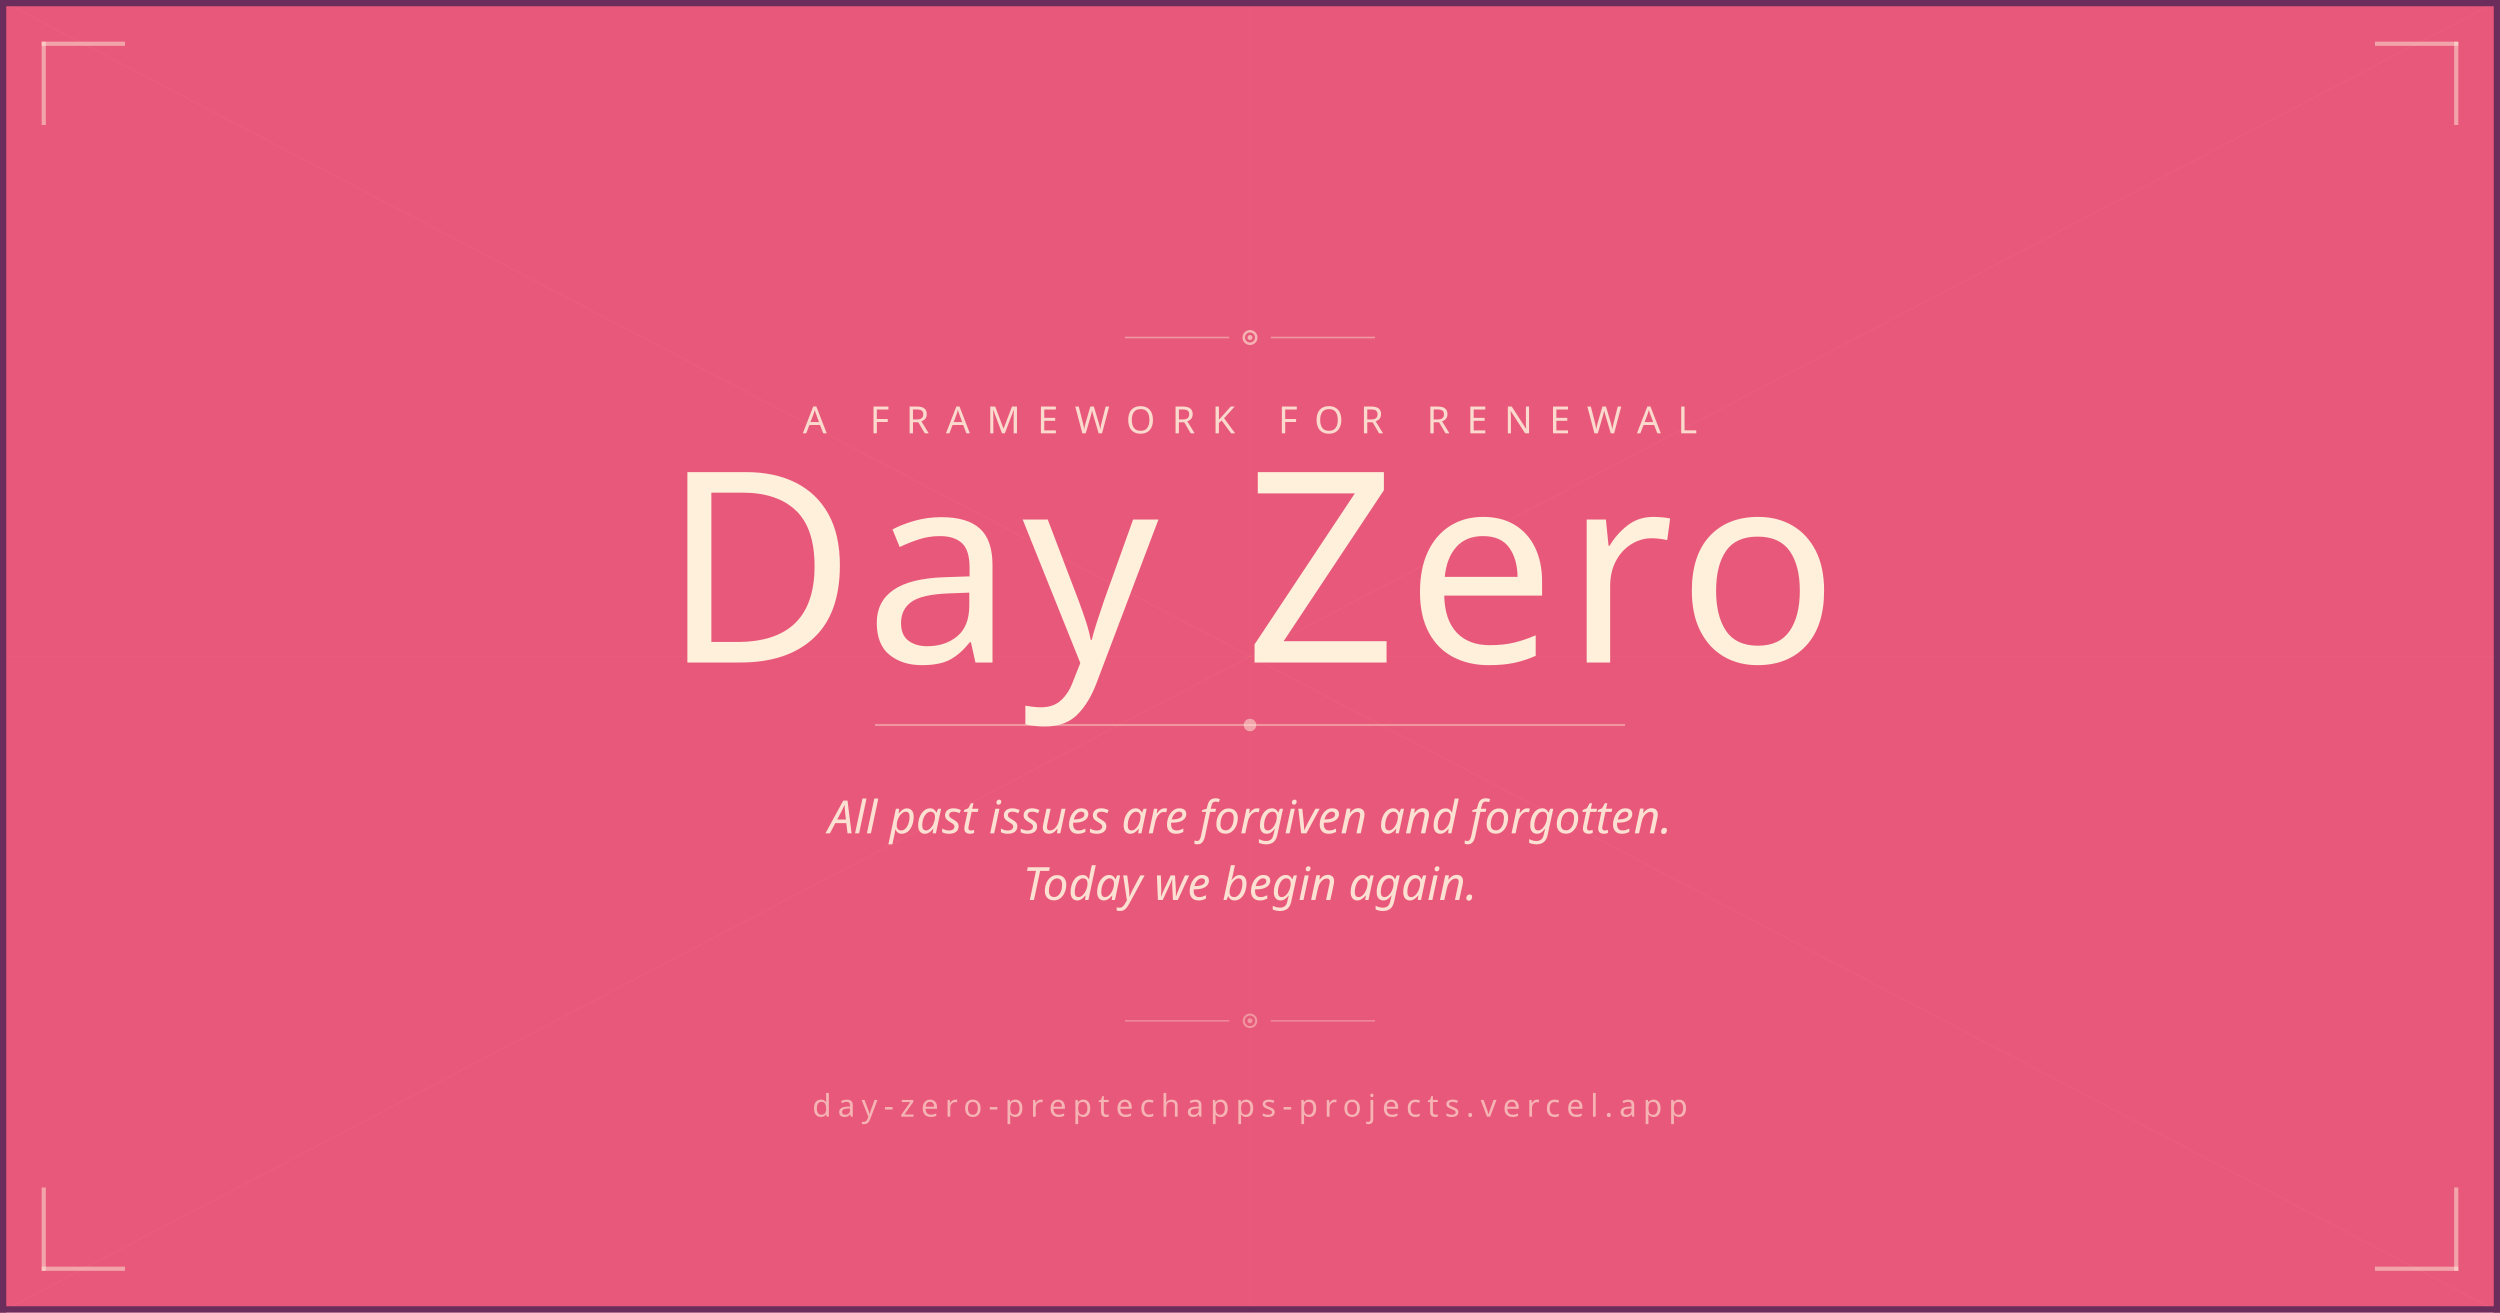
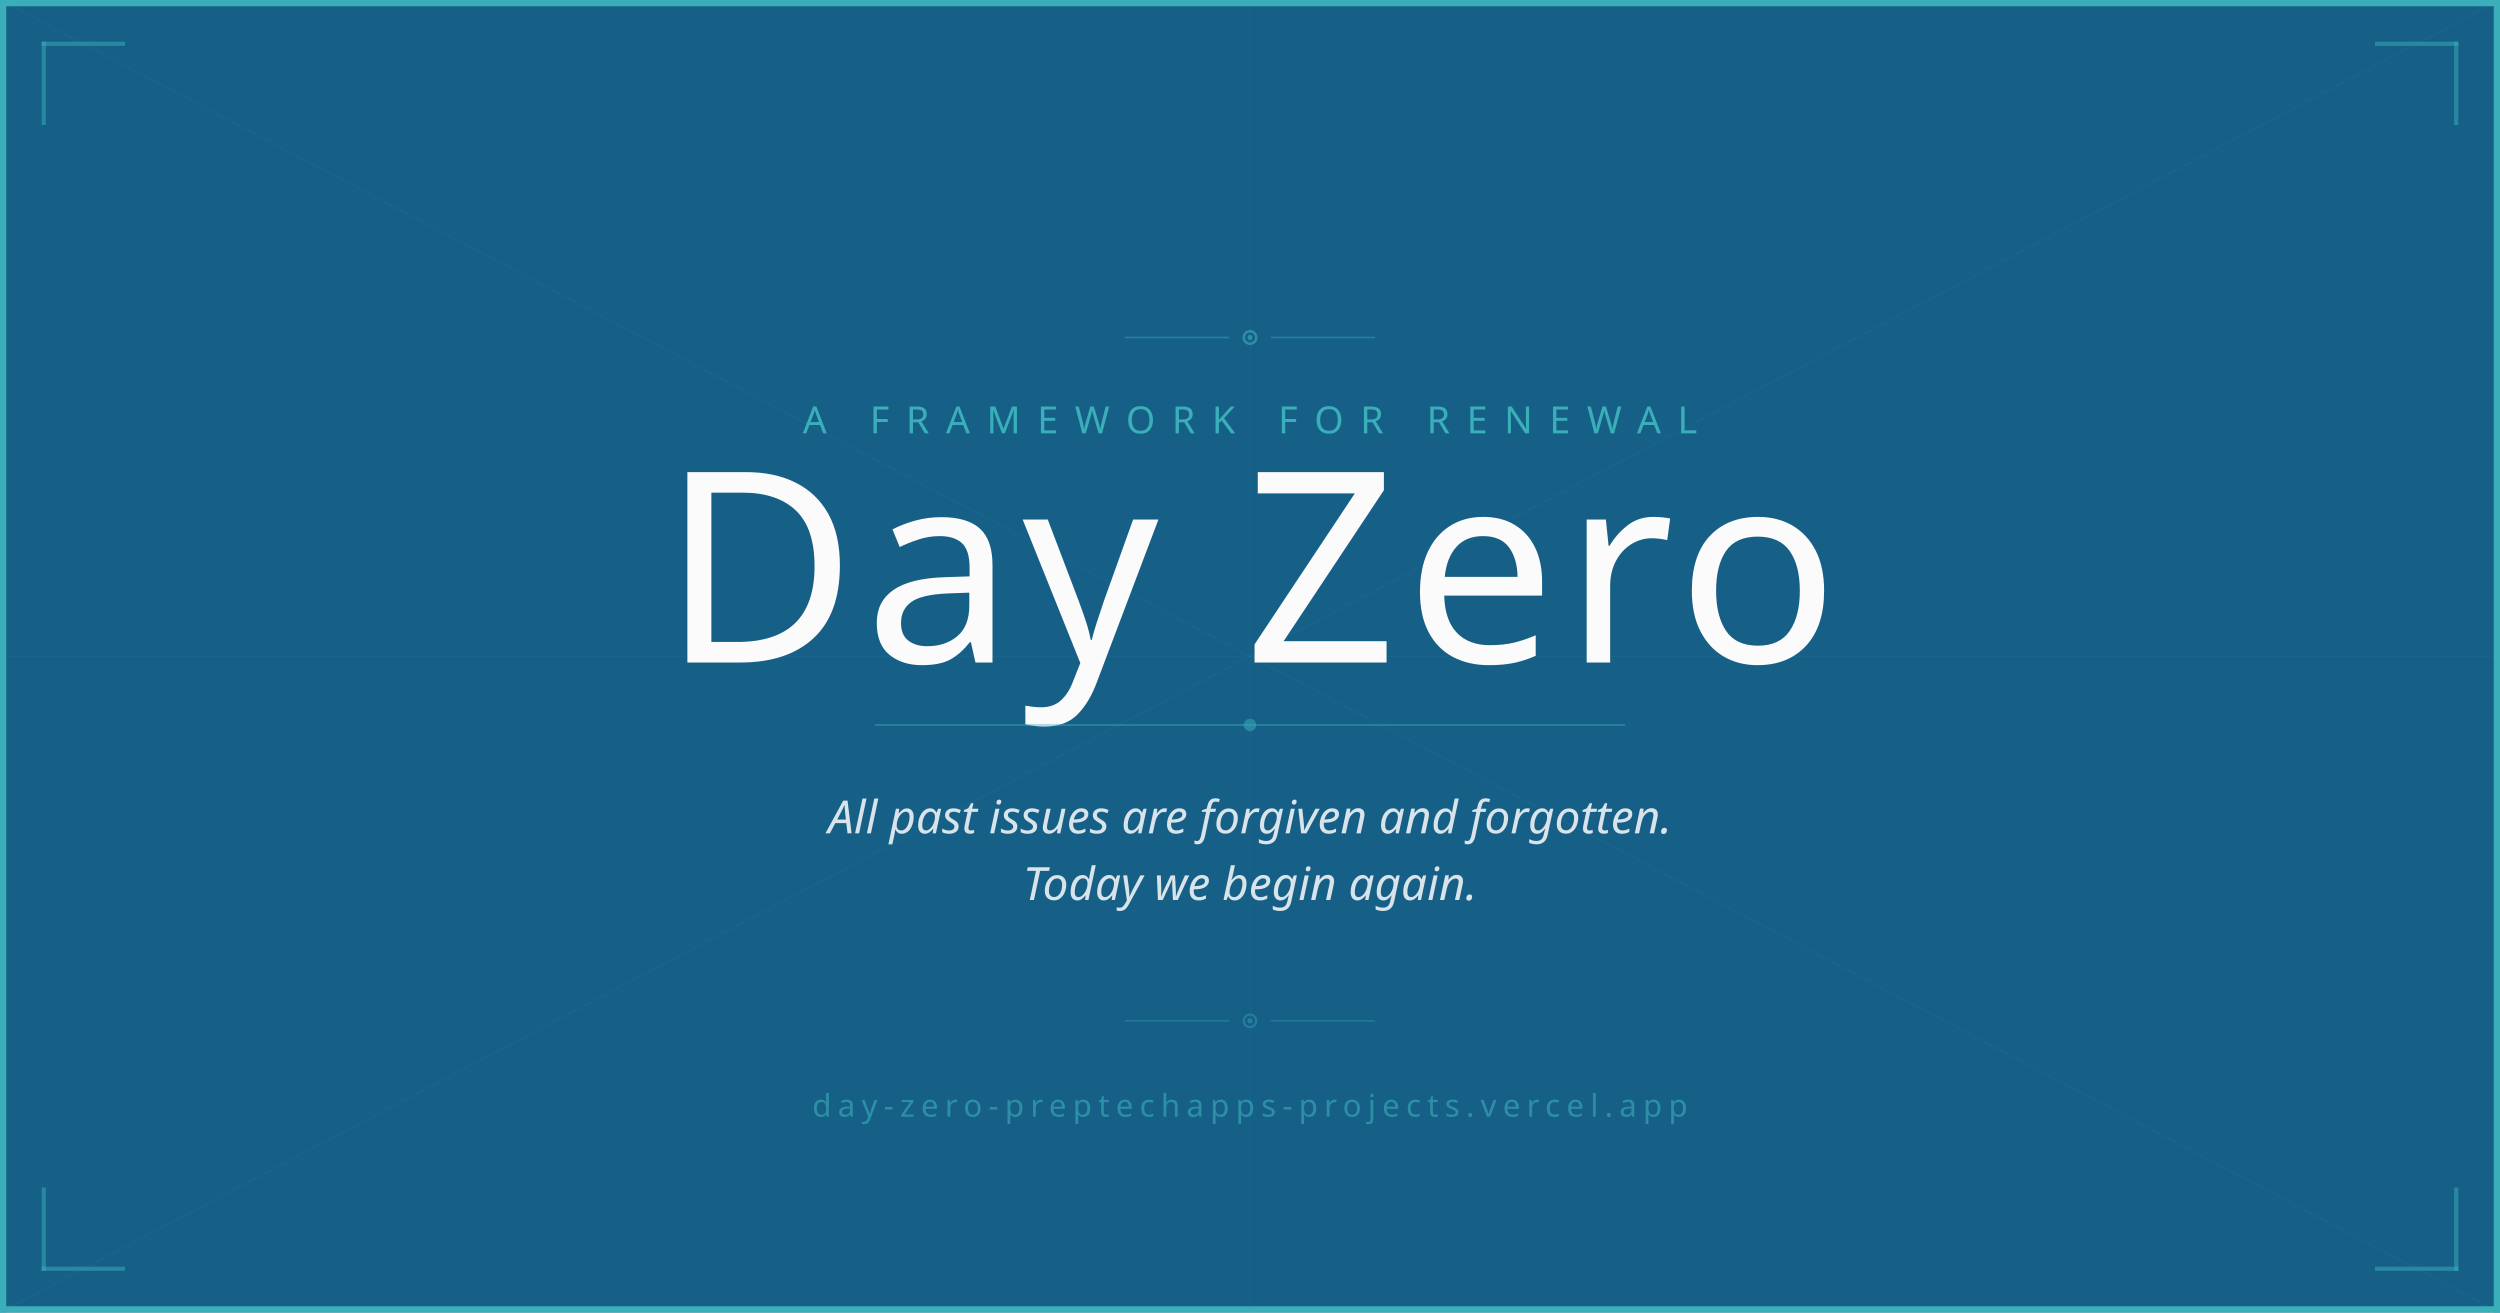
<svg xmlns="http://www.w3.org/2000/svg" width="1200" height="630" viewBox="0 0 1200 630">
-   <rect width="1200" height="630" fill="#E8587A" />
-   <line x1="0" y1="0" x2="1200" y2="630" stroke="#F09E8C" stroke-width="0.3" opacity="0.15" />
-   <line x1="0" y1="630" x2="1200" y2="0" stroke="#F09E8C" stroke-width="0.3" opacity="0.15" />
-   <line x1="600" y1="0" x2="600" y2="630" stroke="#F09E8C" stroke-width="0.3" opacity="0.1" />
-   <line x1="0" y1="315" x2="1200" y2="315" stroke="#F09E8C" stroke-width="0.3" opacity="0.1" />
-   <rect x="0" y="0" width="1200" height="3" fill="#6B2D5B" />
-   <rect x="0" y="627" width="1200" height="3" fill="#6B2D5B" />
-   <rect x="0" y="0" width="3" height="630" fill="#6B2D5B" />
-   <rect x="1197" y="0" width="3" height="630" fill="#6B2D5B" />
-   <rect x="20" y="20" width="40" height="2" fill="#FEF0DB" opacity="0.5" />
-   <rect x="20" y="20" width="2" height="40" fill="#FEF0DB" opacity="0.5" />
-   <rect x="1140" y="20" width="40" height="2" fill="#FEF0DB" opacity="0.5" />
-   <rect x="1178" y="20" width="2" height="40" fill="#FEF0DB" opacity="0.5" />
-   <rect x="20" y="608" width="40" height="2" fill="#FEF0DB" opacity="0.5" />
-   <rect x="20" y="570" width="2" height="40" fill="#FEF0DB" opacity="0.5" />
-   <rect x="1140" y="608" width="40" height="2" fill="#FEF0DB" opacity="0.5" />
-   <rect x="1178" y="570" width="2" height="40" fill="#FEF0DB" opacity="0.5" />
-   <circle cx="600" cy="162" r="3" fill="none" stroke="#FEF0DB" stroke-width="1.2" opacity="0.6" />
-   <circle cx="600" cy="162" r="1.2" fill="#FEF0DB" opacity="0.6" />
-   <line x1="540" y1="162" x2="590" y2="162" stroke="#FEF0DB" stroke-width="0.8" opacity="0.4" />
-   <line x1="610" y1="162" x2="660" y2="162" stroke="#FEF0DB" stroke-width="0.8" opacity="0.4" />
-   <text x="600" y="208" text-anchor="middle" font-family="'Montserrat', sans-serif" font-size="18" fill="#FEF0DB" letter-spacing="8" opacity="0.85">A FRAMEWORK FOR RENEWAL</text>
-   <text x="600" y="318" text-anchor="middle" font-family="'Montserrat', sans-serif" font-size="128" font-weight="400" fill="#FEF0DB" letter-spacing="4">Day Zero</text>
-   <line x1="420" y1="348" x2="780" y2="348" stroke="#FEF0DB" stroke-width="1" opacity="0.4" />
-   <circle cx="600" cy="348" r="3" fill="#FEF0DB" opacity="0.5" />
-   <text x="600" y="400" text-anchor="middle" font-family="'Montserrat', sans-serif" font-size="22" fill="#FEF0DB" font-style="italic" opacity="0.9">All past issues are forgiven and forgotten.</text>
-   <text x="600" y="432" text-anchor="middle" font-family="'Montserrat', sans-serif" font-size="22" fill="#FEF0DB" font-style="italic" opacity="0.9">Today we begin again.</text>
-   <circle cx="600" cy="490" r="3" fill="none" stroke="#FEF0DB" stroke-width="1" opacity="0.4" />
-   <circle cx="600" cy="490" r="1.2" fill="#FEF0DB" opacity="0.4" />
-   <line x1="540" y1="490" x2="590" y2="490" stroke="#FEF0DB" stroke-width="0.8" opacity="0.3" />
-   <line x1="610" y1="490" x2="660" y2="490" stroke="#FEF0DB" stroke-width="0.8" opacity="0.3" />
-   <text x="600" y="536" text-anchor="middle" font-family="'Montserrat', sans-serif" font-size="15" fill="#FEF0DB" letter-spacing="3" opacity="0.6">day-zero-preptechapps-projects.vercel.app</text>
+   <rect width="1200" height="630" fill="#166088" />
+   <line x1="0" y1="0" x2="1200" y2="630" stroke="#3AAFB9" stroke-width="0.3" opacity="0.12" />
+   <line x1="0" y1="630" x2="1200" y2="0" stroke="#3AAFB9" stroke-width="0.3" opacity="0.12" />
+   <line x1="600" y1="0" x2="600" y2="630" stroke="#3AAFB9" stroke-width="0.3" opacity="0.08" />
+   <line x1="0" y1="315" x2="1200" y2="315" stroke="#3AAFB9" stroke-width="0.3" opacity="0.08" />
+   <rect x="0" y="0" width="1200" height="3" fill="#3AAFB9" />
+   <rect x="0" y="627" width="1200" height="3" fill="#3AAFB9" />
+   <rect x="0" y="0" width="3" height="630" fill="#3AAFB9" />
+   <rect x="1197" y="0" width="3" height="630" fill="#3AAFB9" />
+   <rect x="20" y="20" width="40" height="2" fill="#3AAFB9" opacity="0.5" />
+   <rect x="20" y="20" width="2" height="40" fill="#3AAFB9" opacity="0.5" />
+   <rect x="1140" y="20" width="40" height="2" fill="#3AAFB9" opacity="0.5" />
+   <rect x="1178" y="20" width="2" height="40" fill="#3AAFB9" opacity="0.5" />
+   <rect x="20" y="608" width="40" height="2" fill="#3AAFB9" opacity="0.5" />
+   <rect x="20" y="570" width="2" height="40" fill="#3AAFB9" opacity="0.5" />
+   <rect x="1140" y="608" width="40" height="2" fill="#3AAFB9" opacity="0.5" />
+   <rect x="1178" y="570" width="2" height="40" fill="#3AAFB9" opacity="0.5" />
+   <circle cx="600" cy="162" r="3" fill="none" stroke="#3AAFB9" stroke-width="1.2" opacity="0.6" />
+   <circle cx="600" cy="162" r="1.2" fill="#3AAFB9" opacity="0.6" />
+   <line x1="540" y1="162" x2="590" y2="162" stroke="#3AAFB9" stroke-width="0.8" opacity="0.4" />
+   <line x1="610" y1="162" x2="660" y2="162" stroke="#3AAFB9" stroke-width="0.8" opacity="0.4" />
+   <text x="600" y="208" text-anchor="middle" font-family="'Montserrat', sans-serif" font-size="18" fill="#3AAFB9" letter-spacing="8">A FRAMEWORK FOR RENEWAL</text>
+   <text x="600" y="318" text-anchor="middle" font-family="'Montserrat', sans-serif" font-size="128" font-weight="400" fill="#FBFBFB" letter-spacing="4">Day Zero</text>
+   <line x1="420" y1="348" x2="780" y2="348" stroke="#3AAFB9" stroke-width="1" opacity="0.4" />
+   <circle cx="600" cy="348" r="3" fill="#3AAFB9" opacity="0.5" />
+   <text x="600" y="400" text-anchor="middle" font-family="'Montserrat', sans-serif" font-size="22" fill="#FBFBFB" font-style="italic" opacity="0.85">All past issues are forgiven and forgotten.</text>
+   <text x="600" y="432" text-anchor="middle" font-family="'Montserrat', sans-serif" font-size="22" fill="#FBFBFB" font-style="italic" opacity="0.85">Today we begin again.</text>
+   <circle cx="600" cy="490" r="3" fill="none" stroke="#3AAFB9" stroke-width="1" opacity="0.4" />
+   <circle cx="600" cy="490" r="1.2" fill="#3AAFB9" opacity="0.4" />
+   <line x1="540" y1="490" x2="590" y2="490" stroke="#3AAFB9" stroke-width="0.8" opacity="0.3" />
+   <line x1="610" y1="490" x2="660" y2="490" stroke="#3AAFB9" stroke-width="0.8" opacity="0.3" />
+   <text x="600" y="536" text-anchor="middle" font-family="'Montserrat', sans-serif" font-size="15" fill="#3AAFB9" letter-spacing="3" opacity="0.6">day-zero-preptechapps-projects.vercel.app</text>
</svg>
